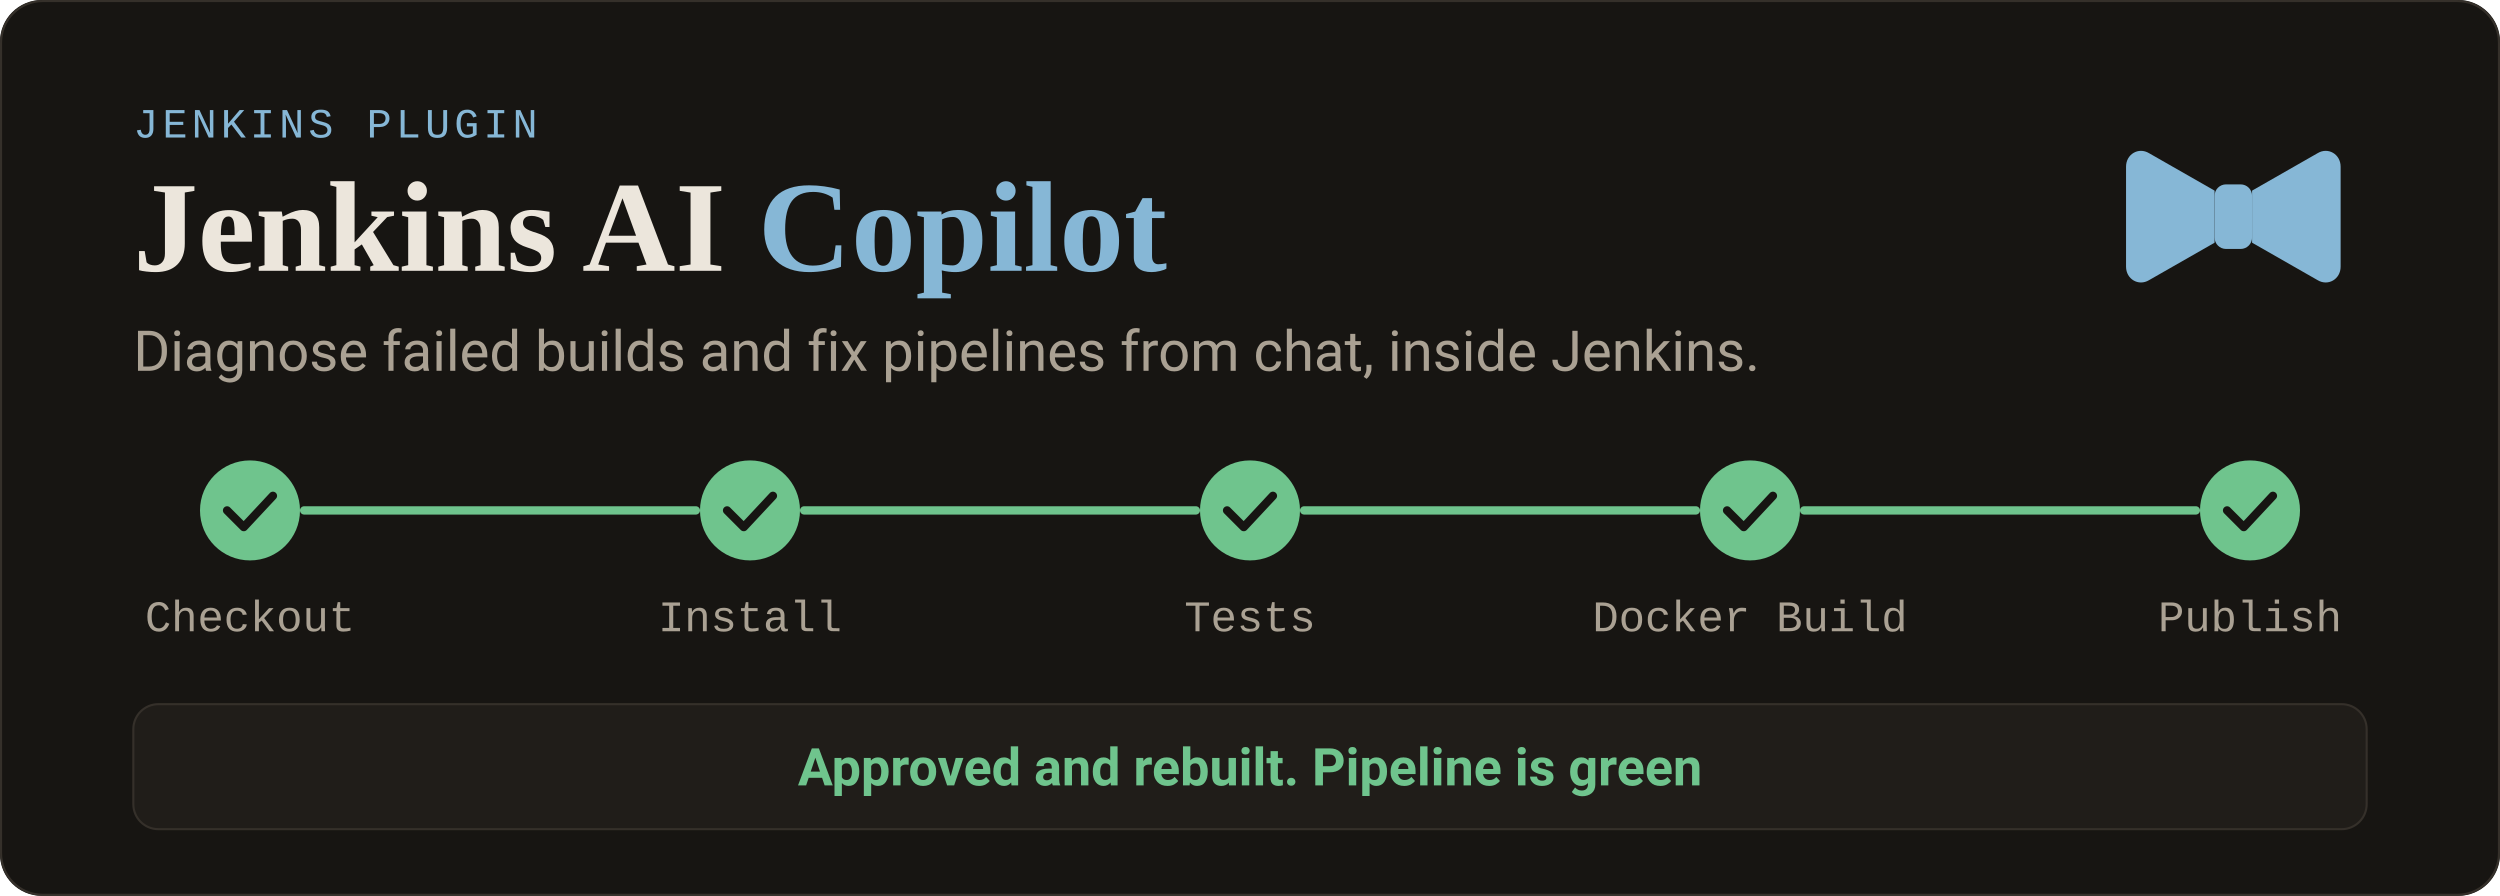
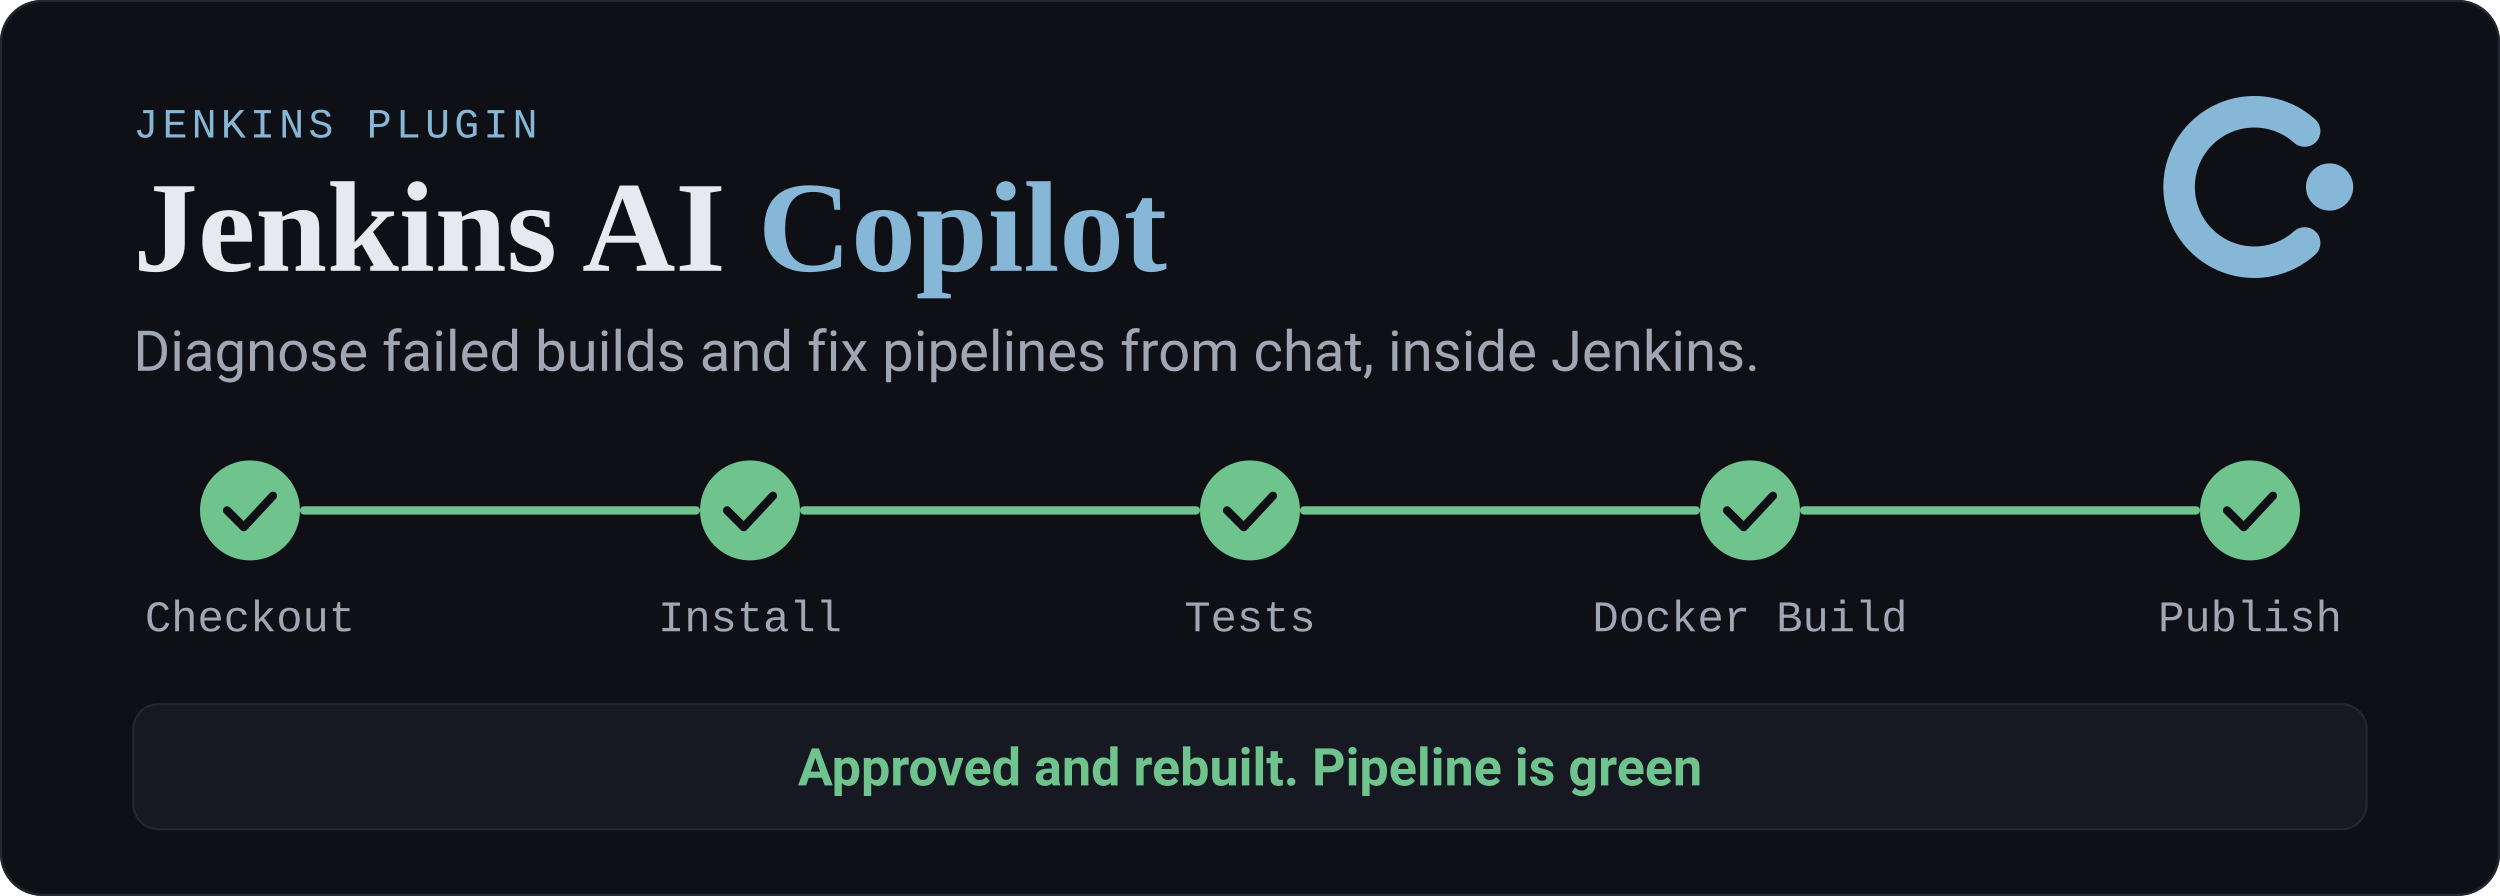
<svg xmlns="http://www.w3.org/2000/svg" width="1200" height="430" viewBox="0 0 1200 430" role="img" aria-labelledby="hero-title hero-desc">
  <style>
    /* Base styles are the finished state, so the image still reads if animation does not run. */
    .sans { font-family: -apple-system, BlinkMacSystemFont, "Segoe UI", Roboto, "Helvetica Neue", Arial, sans-serif; }
    .mono { font-family: ui-monospace, SFMono-Regular, "SF Mono", Menlo, Consolas, "Liberation Mono", monospace; }
    .serif { font-family: Georgia, "Times New Roman", "Noto Serif", serif; }
-     .label { font-size: 21px; fill: #aaa193; text-anchor: middle; }
+     .label { font-size: 21px; fill: #a0a6b3; text-anchor: middle; }
    .caption { font-size: 25px; font-weight: 600; text-anchor: middle; }
    .stage { fill: #6fc48d; }
-     .check { fill: none; stroke: #171512; stroke-width: 4; stroke-linecap: round; stroke-linejoin: round; }
+     .check { fill: none; stroke: #0e1016; stroke-width: 4; stroke-linecap: round; stroke-linejoin: round; }

    .a { animation-duration: 14s; animation-timing-function: linear; animation-iteration-count: infinite; }
    .s1 { animation-name: s1; } .s2 { animation-name: s2; } .s3 { animation-name: s3; }
    .s4 { animation-name: s4; } .s5 { animation-name: s5; }
    .k1 { animation-name: k1; } .k2 { animation-name: k2; } .k3 { animation-name: k3; }
    .k4 { animation-name: k4; } .k5 { animation-name: k5; }
    .x4 { animation-name: x4; opacity: 0; }
    .c1 { animation-name: c1; opacity: 0; } .c2 { animation-name: c2; opacity: 0; }
    .c3 { animation-name: c3; opacity: 0; } .c4 { animation-name: c4; opacity: 0; }
    .c5 { animation-name: c5; }

-     @keyframes s1 { 0%, 7% { fill: #4a443b; } 9%, 97% { fill: #6fc48d; } 100% { fill: #4a443b; } }
-     @keyframes s2 { 0%, 13% { fill: #4a443b; } 15%, 97% { fill: #6fc48d; } 100% { fill: #4a443b; } }
-     @keyframes s3 { 0%, 19% { fill: #4a443b; } 21%, 97% { fill: #6fc48d; } 100% { fill: #4a443b; } }
+     @keyframes s1 { 0%, 7% { fill: #343a48; } 9%, 97% { fill: #6fc48d; } 100% { fill: #343a48; } }
+     @keyframes s2 { 0%, 13% { fill: #343a48; } 15%, 97% { fill: #6fc48d; } 100% { fill: #343a48; } }
+     @keyframes s3 { 0%, 19% { fill: #343a48; } 21%, 97% { fill: #6fc48d; } 100% { fill: #343a48; } }
    @keyframes s4 {
-       0%, 23% { fill: #4a443b; } 25%, 27% { fill: #86b7d6; } 29%, 56% { fill: #ec8077; }
-       58%, 70% { fill: #e2a64b; } 72%, 97% { fill: #6fc48d; } 100% { fill: #4a443b; }
+       0%, 23% { fill: #343a48; } 25%, 27% { fill: #86b7d6; } 29%, 56% { fill: #ec8077; }
+       58%, 70% { fill: #e2a64b; } 72%, 97% { fill: #6fc48d; } 100% { fill: #343a48; }
    }
-     @keyframes s5 { 0%, 75% { fill: #4a443b; } 77%, 97% { fill: #6fc48d; } 100% { fill: #4a443b; } }
+     @keyframes s5 { 0%, 75% { fill: #343a48; } 77%, 97% { fill: #6fc48d; } 100% { fill: #343a48; } }

    @keyframes k1 { 0%, 8% { opacity: 0; } 9%, 97% { opacity: 1; } 100% { opacity: 0; } }
    @keyframes k2 { 0%, 14% { opacity: 0; } 15%, 97% { opacity: 1; } 100% { opacity: 0; } }
    @keyframes k3 { 0%, 20% { opacity: 0; } 21%, 97% { opacity: 1; } 100% { opacity: 0; } }
    @keyframes k4 { 0%, 71% { opacity: 0; } 72%, 97% { opacity: 1; } 100% { opacity: 0; } }
    @keyframes k5 { 0%, 76% { opacity: 0; } 77%, 97% { opacity: 1; } 100% { opacity: 0; } }
    @keyframes x4 { 0%, 28% { opacity: 0; } 29%, 56% { opacity: 1; } 57%, 100% { opacity: 0; } }

    @keyframes c1 { 0% { opacity: 0; } 1%, 25% { opacity: 1; } 27%, 100% { opacity: 0; } }
    @keyframes c2 { 0%, 27% { opacity: 0; } 29%, 39% { opacity: 1; } 41%, 100% { opacity: 0; } }
    @keyframes c3 { 0%, 41% { opacity: 0; } 43%, 55% { opacity: 1; } 57%, 100% { opacity: 0; } }
    @keyframes c4 { 0%, 57% { opacity: 0; } 59%, 70% { opacity: 1; } 72%, 100% { opacity: 0; } }
    @keyframes c5 { 0%, 72% { opacity: 0; } 74%, 97% { opacity: 1; } 100% { opacity: 0; } }

    @media (prefers-reduced-motion: reduce) { .a { animation: none; } }
  </style>
-   <rect width="1200" height="430" rx="20" fill="#171512" />
-   <rect x="0.5" y="0.5" width="1199" height="429" rx="20" fill="none" stroke="#35302a" />
+   <rect width="1200" height="430" rx="20" fill="#0e1016" />
+   <rect x="0.5" y="0.5" width="1199" height="429" rx="20" fill="none" stroke="#232733" />
  <g id="title-block" transform="translate(64 0)">
    <text class="mono" x="0" y="66" font-size="20" letter-spacing="2" fill="#86b7d6">JENKINS PLUGIN</text>
-     <text class="serif" x="0" y="130" font-size="62" font-weight="700" fill="#ece6dc">Jenkins AI <tspan fill="#86b7d6">Copilot</tspan>
+     <text class="serif" x="0" y="130" font-size="62" font-weight="700" fill="#e7e9ee">Jenkins AI <tspan fill="#86b7d6">Copilot</tspan>
    </text>
-     <text class="sans" x="0" y="178" font-size="27" fill="#aaa193">Diagnose failed builds and fix pipelines from chat, inside Jenkins.</text>
+     <text class="sans" x="0" y="178" font-size="27" fill="#a0a6b3">Diagnose failed builds and fix pipelines from chat, inside Jenkins.</text>
  </g>
-   <g id="bow-tie" transform="translate(1012 44) scale(5)" fill="#86b7d6">
-     <path d="M10.2 9.5 3.9 5.9C2.9 5.3 1.7 6 1.7 7.2v9.6c0 1.2 1.2 1.9 2.2 1.3l6.3-3.6z" />
-     <path d="m13.8 9.5 6.3-3.6c1-.6 2.2.1 2.2 1.3v9.6c0 1.2-1.2 1.9-2.2 1.3l-6.3-3.6z" />
-     <rect x="10.2" y="8.9" width="3.6" height="6.2" rx="1.1" />
+   <g id="mark" transform="translate(1030 36) scale(.42)" fill="#86b7d6">
+     <path d="M193.59 50.71A104 104 0 1 0 193.59 205.29A18 18 0 0 0 169.50 178.53A68 68 0 1 1 169.50 77.47A18 18 0 0 0 193.59 50.71Z" />
+     <circle cx="210" cy="128" r="27" />
  </g>
  <g id="connectors">
    <rect class="stage a s2" x="144" y="243" width="192" height="4" rx="2" />
    <rect class="stage a s3" x="384" y="243" width="192" height="4" rx="2" />
    <rect class="stage a s4" x="624" y="243" width="192" height="4" rx="2" />
    <rect class="stage a s5" x="864" y="243" width="192" height="4" rx="2" />
  </g>
  <g id="stages">
    <circle class="stage a s1" cx="120" cy="245" r="24" />
    <circle class="stage a s2" cx="360" cy="245" r="24" />
    <circle class="stage a s3" cx="600" cy="245" r="24" />
    <circle class="stage a s4" cx="840" cy="245" r="24" />
    <circle class="stage a s5" cx="1080" cy="245" r="24" />
    <path class="check a k1" d="M109 245 l8 8 l14 -15" />
    <path class="check a k2" d="M349 245 l8 8 l14 -15" />
    <path class="check a k3" d="M589 245 l8 8 l14 -15" />
    <path class="check a k4" d="M829 245 l8 8 l14 -15" />
    <path class="check a k5" d="M1069 245 l8 8 l14 -15" />
    <path class="check a x4" d="M831 236 l18 18 M849 236 l-18 18" />
  </g>
  <g id="stage-labels" class="mono">
    <text class="label" x="120" y="303">Checkout</text>
    <text class="label" x="360" y="303">Install</text>
    <text class="label" x="600" y="303">Tests</text>
    <text class="label" x="840" y="303">Docker Build</text>
    <text class="label" x="1080" y="303">Publish</text>
  </g>
-   <rect x="64" y="338" width="1072" height="60" rx="12" fill="#201d19" stroke="#35302a" />
+   <rect x="64" y="338" width="1072" height="60" rx="12" fill="#161922" stroke="#232733" />
  <g id="captions" class="sans">
    <text class="caption a c1" x="600" y="377" fill="#86b7d6">Build #3 is running</text>
    <text class="caption a c2" x="600" y="377" fill="#ec8077">Docker Build failed</text>
    <text class="caption a c3" x="600" y="377" fill="#86b7d6">Copilot reads the log: no Docker daemon on this agent</text>
    <text class="caption a c4" x="600" y="377" fill="#e2a64b">Fix validated. Waiting for your approval</text>
    <text class="caption a c5" x="600" y="377" fill="#6fc48d">Approved and rebuilt. Pipeline is green</text>
  </g>
</svg>
